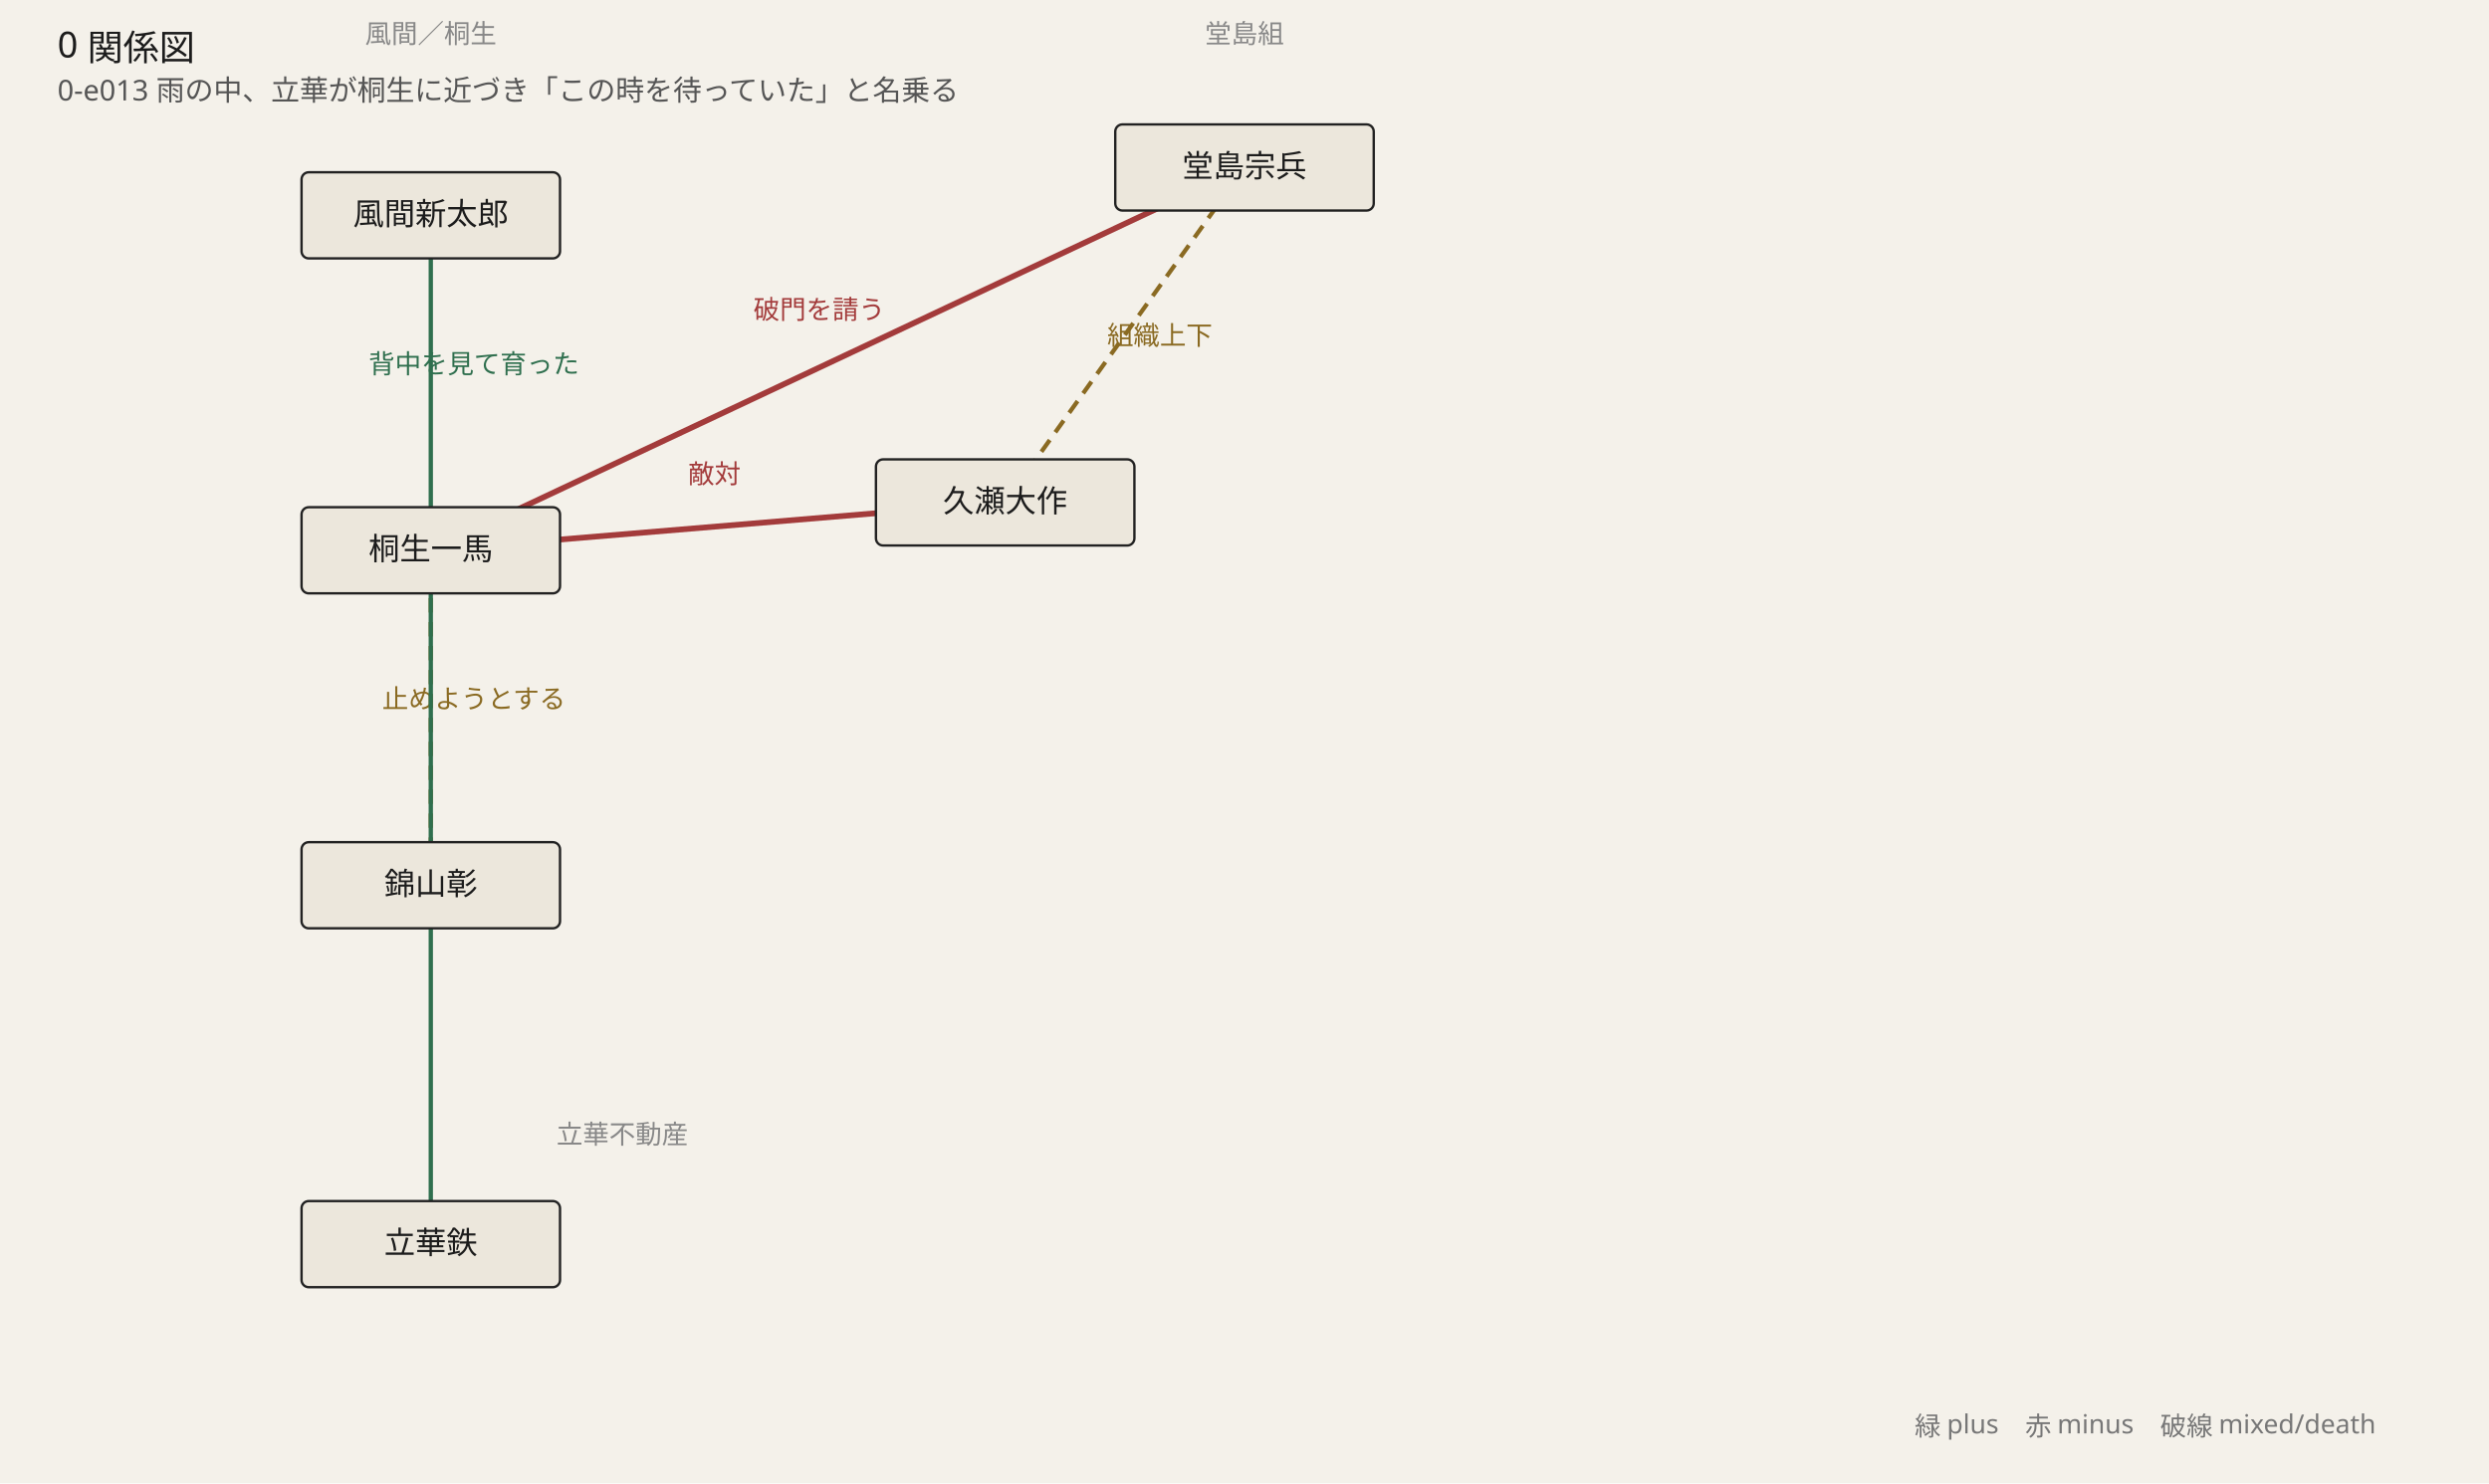
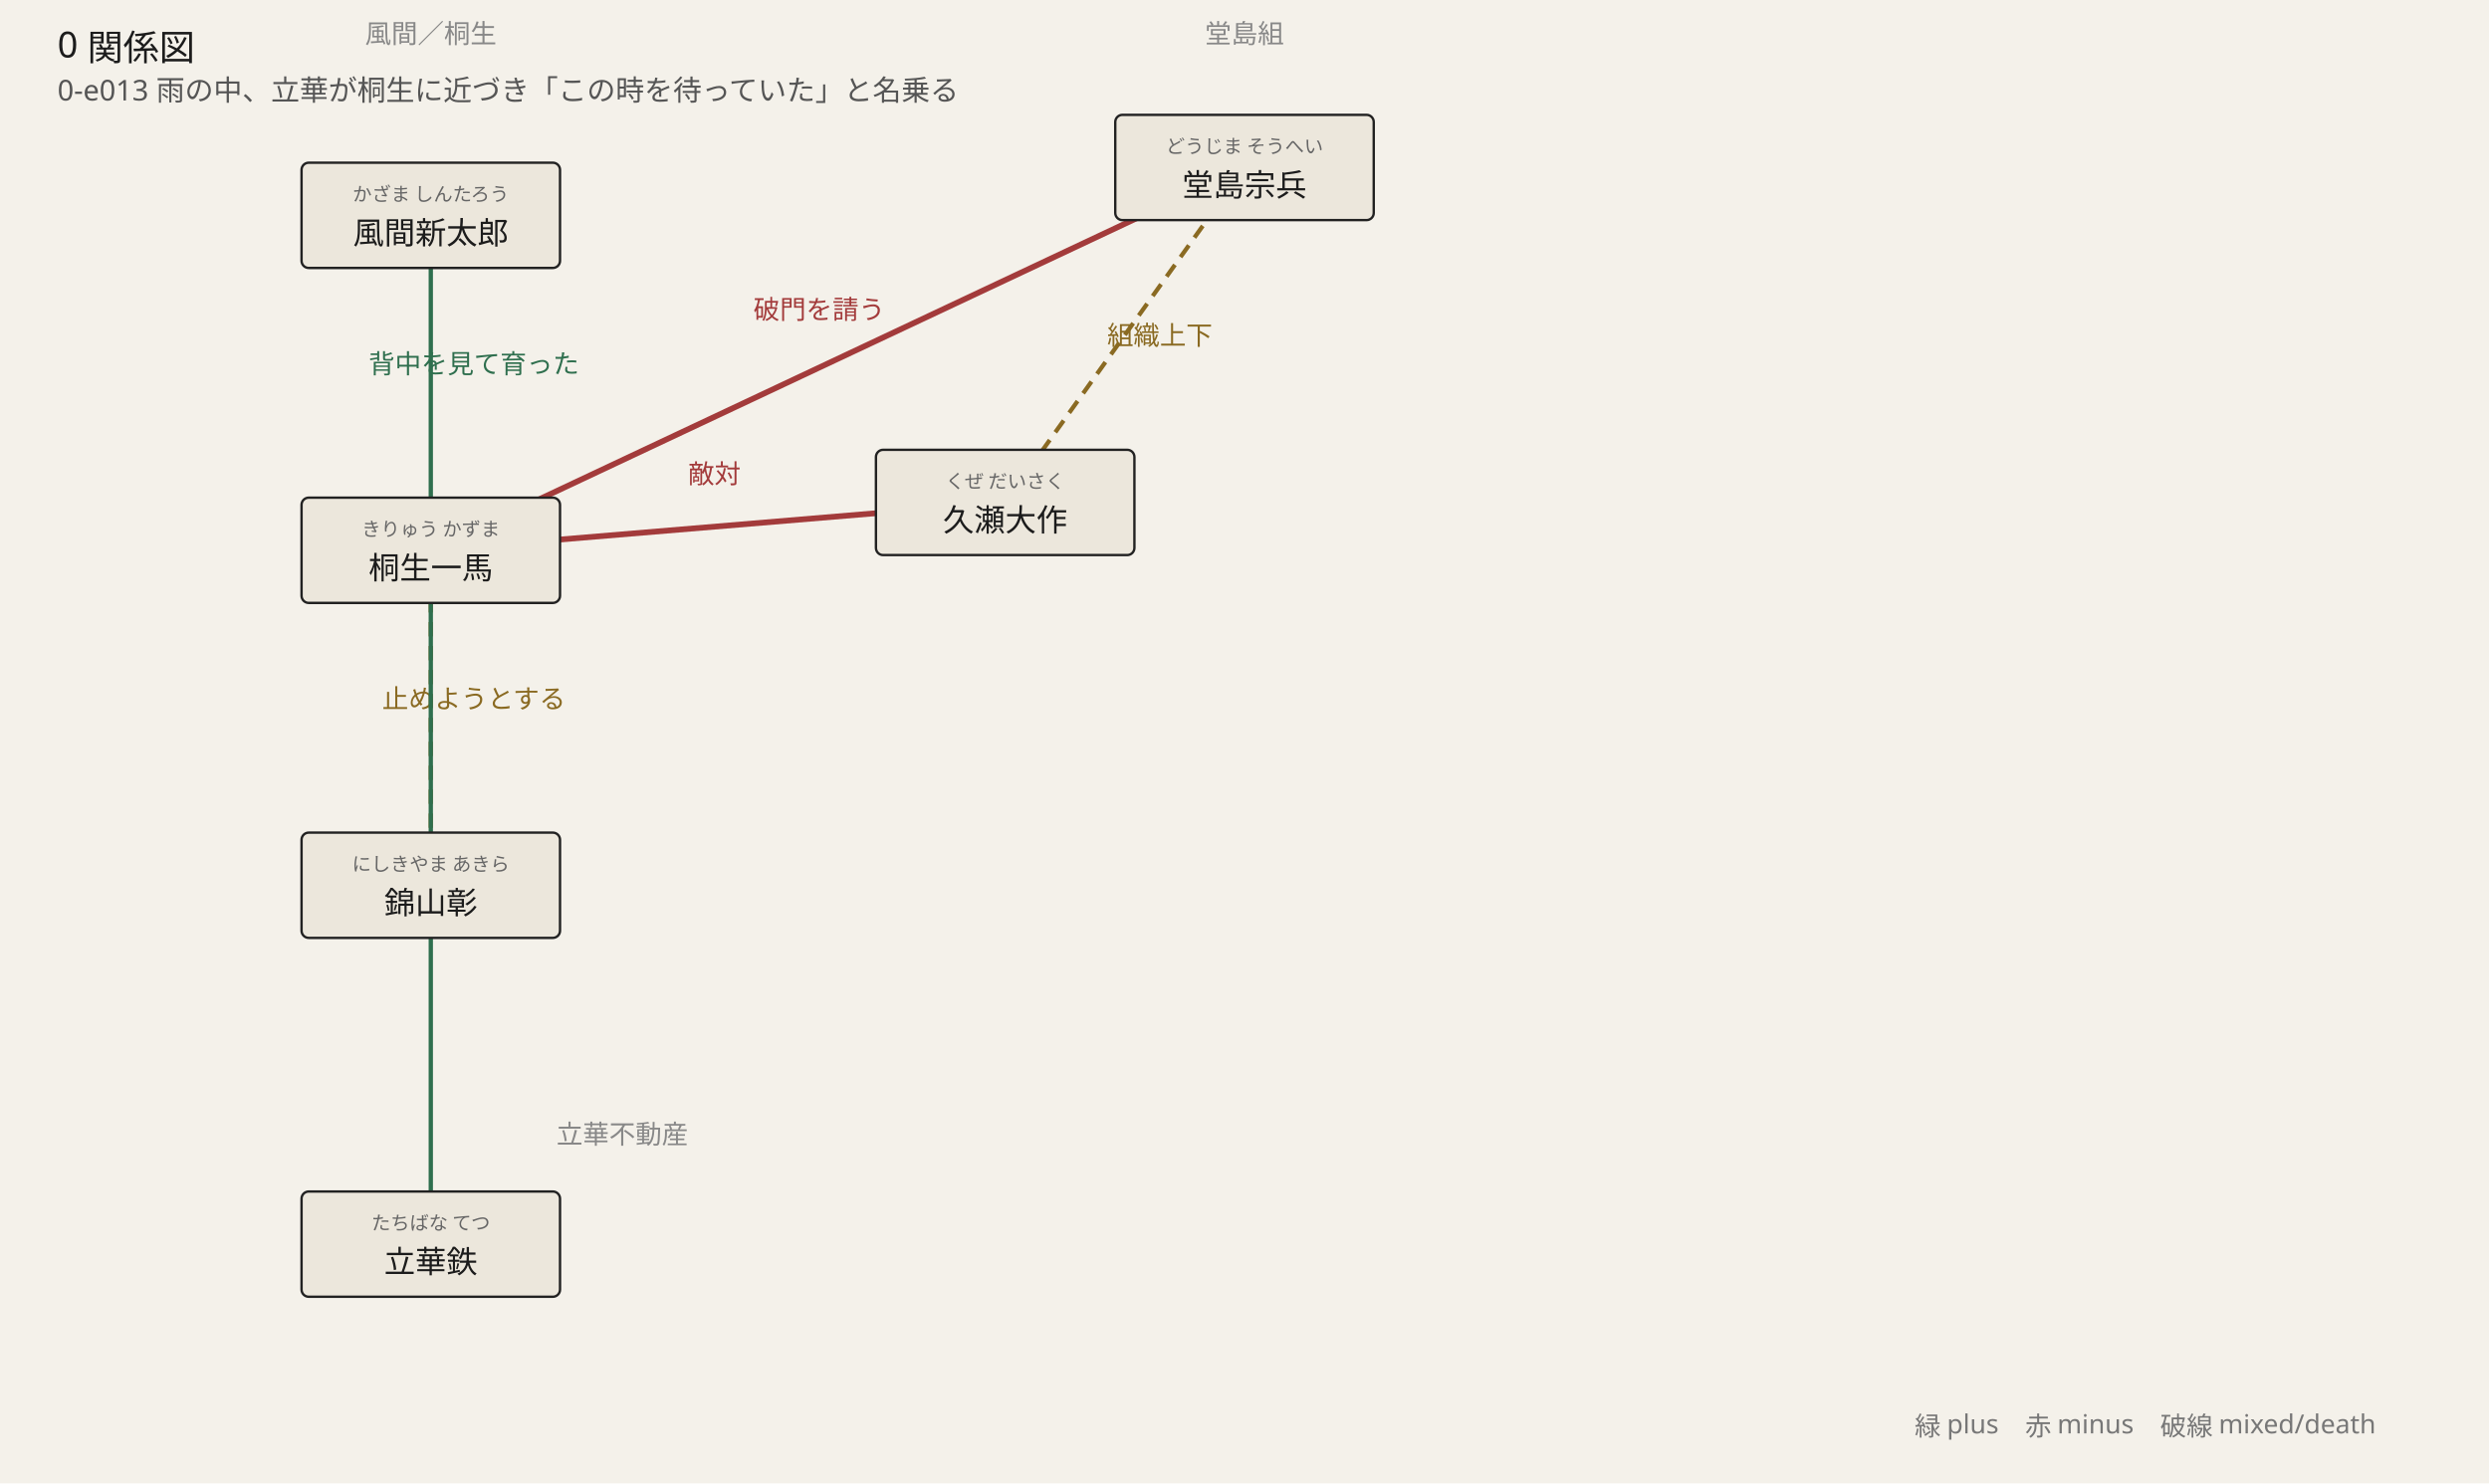
<svg xmlns="http://www.w3.org/2000/svg" viewBox="0 0 1040 620" width="1040" height="620">
  <rect width="1040" height="620" fill="#f4f1ea" />
  <text x="24" y="24" font-family="Yu Gothic, Meiryo, sans-serif" font-size="15" fill="#1c1c1c">0 関係図</text>
  <text x="24" y="42" font-family="Yu Gothic, Meiryo, sans-serif" font-size="12" fill="#555">0-e013  雨の中、立華が桐生に近づき「この時を待っていた」と名乗る</text>
  <text x="180" y="18" text-anchor="middle" font-family="Yu Gothic, Meiryo, sans-serif" font-size="11" fill="#888">風間／桐生</text>
  <text x="520" y="18" text-anchor="middle" font-family="Yu Gothic, Meiryo, sans-serif" font-size="11" fill="#888">堂島組</text>
  <text x="260" y="478" text-anchor="middle" font-family="Yu Gothic, Meiryo, sans-serif" font-size="11" fill="#888">立華不動産</text>
  <line x1="180" y1="230" x2="180" y2="370" stroke="#8a6a22" stroke-width="1.8" stroke-dasharray="6 4" />
  <text x="198.0" y="296.0" text-anchor="middle" font-family="Yu Gothic, Meiryo, sans-serif" font-size="11" fill="#8a6a22">止めようとする</text>
  <line x1="180" y1="230" x2="420" y2="210" stroke="#a33b3b" stroke-width="2.4" />
  <text x="298.5" y="202.0" text-anchor="middle" font-family="Yu Gothic, Meiryo, sans-serif" font-size="11" fill="#a33b3b">敵対</text>
  <line x1="520" y1="70" x2="420" y2="210" stroke="#8a6a22" stroke-width="1.8" stroke-dasharray="6 4" />
  <text x="484.6" y="144.1" text-anchor="middle" font-family="Yu Gothic, Meiryo, sans-serif" font-size="11" fill="#8a6a22">組織上下</text>
  <line x1="180" y1="90" x2="180" y2="230" stroke="#2f6f4e" stroke-width="1.8" />
  <text x="198.0" y="156.0" text-anchor="middle" font-family="Yu Gothic, Meiryo, sans-serif" font-size="11" fill="#2f6f4e">背中を見て育った</text>
  <line x1="520" y1="70" x2="180" y2="230" stroke="#a33b3b" stroke-width="2.4" />
  <text x="342.3" y="133.3" text-anchor="middle" font-family="Yu Gothic, Meiryo, sans-serif" font-size="11" fill="#a33b3b">破門を請う</text>
  <line x1="180" y1="230" x2="180" y2="520" stroke="#2f6f4e" stroke-width="1.8" />
  <text x="198.0" y="371.0" text-anchor="middle" font-family="Yu Gothic, Meiryo, sans-serif" font-size="11" fill="#2f6f4e">接触</text>
-   <rect x="466" y="52" width="108" height="36" rx="3" fill="#ece7dc" stroke="#222" />
-   <text x="520" y="74" text-anchor="middle" font-family="Yu Gothic, Meiryo, sans-serif" font-size="13" fill="#1c1c1c">堂島宗兵</text>
-   <rect x="126" y="72" width="108" height="36" rx="3" fill="#ece7dc" stroke="#222" />
-   <text x="180" y="94" text-anchor="middle" font-family="Yu Gothic, Meiryo, sans-serif" font-size="13" fill="#1c1c1c">風間新太郎</text>
-   <rect x="366" y="192" width="108" height="36" rx="3" fill="#ece7dc" stroke="#222" />
-   <text x="420" y="214" text-anchor="middle" font-family="Yu Gothic, Meiryo, sans-serif" font-size="13" fill="#1c1c1c">久瀬大作</text>
-   <rect x="126" y="212" width="108" height="36" rx="3" fill="#ece7dc" stroke="#222" />
-   <text x="180" y="234" text-anchor="middle" font-family="Yu Gothic, Meiryo, sans-serif" font-size="13" fill="#1c1c1c">桐生一馬</text>
-   <rect x="126" y="352" width="108" height="36" rx="3" fill="#ece7dc" stroke="#222" />
-   <text x="180" y="374" text-anchor="middle" font-family="Yu Gothic, Meiryo, sans-serif" font-size="13" fill="#1c1c1c">錦山彰</text>
-   <rect x="126" y="502" width="108" height="36" rx="3" fill="#ece7dc" stroke="#222" />
-   <text x="180" y="524" text-anchor="middle" font-family="Yu Gothic, Meiryo, sans-serif" font-size="13" fill="#1c1c1c">立華鉄</text>
+   <rect x="466" y="48" width="108" height="44" rx="3" fill="#ece7dc" stroke="#222" />
+   <text x="520" y="64" text-anchor="middle" font-family="Yu Gothic, Meiryo, sans-serif" font-size="8" fill="#666">どうじま そうへい</text>
+   <text x="520" y="82" text-anchor="middle" font-family="Yu Gothic, Meiryo, sans-serif" font-size="13" fill="#1c1c1c">堂島宗兵</text>
+   <rect x="126" y="68" width="108" height="44" rx="3" fill="#ece7dc" stroke="#222" />
+   <text x="180" y="84" text-anchor="middle" font-family="Yu Gothic, Meiryo, sans-serif" font-size="8" fill="#666">かざま しんたろう</text>
+   <text x="180" y="102" text-anchor="middle" font-family="Yu Gothic, Meiryo, sans-serif" font-size="13" fill="#1c1c1c">風間新太郎</text>
+   <rect x="366" y="188" width="108" height="44" rx="3" fill="#ece7dc" stroke="#222" />
+   <text x="420" y="204" text-anchor="middle" font-family="Yu Gothic, Meiryo, sans-serif" font-size="8" fill="#666">くぜ だいさく</text>
+   <text x="420" y="222" text-anchor="middle" font-family="Yu Gothic, Meiryo, sans-serif" font-size="13" fill="#1c1c1c">久瀬大作</text>
+   <rect x="126" y="208" width="108" height="44" rx="3" fill="#ece7dc" stroke="#222" />
+   <text x="180" y="224" text-anchor="middle" font-family="Yu Gothic, Meiryo, sans-serif" font-size="8" fill="#666">きりゅう かずま</text>
+   <text x="180" y="242" text-anchor="middle" font-family="Yu Gothic, Meiryo, sans-serif" font-size="13" fill="#1c1c1c">桐生一馬</text>
+   <rect x="126" y="348" width="108" height="44" rx="3" fill="#ece7dc" stroke="#222" />
+   <text x="180" y="364" text-anchor="middle" font-family="Yu Gothic, Meiryo, sans-serif" font-size="8" fill="#666">にしきやま あきら</text>
+   <text x="180" y="382" text-anchor="middle" font-family="Yu Gothic, Meiryo, sans-serif" font-size="13" fill="#1c1c1c">錦山彰</text>
+   <rect x="126" y="498" width="108" height="44" rx="3" fill="#ece7dc" stroke="#222" />
+   <text x="180" y="514" text-anchor="middle" font-family="Yu Gothic, Meiryo, sans-serif" font-size="8" fill="#666">たちばな てつ</text>
+   <text x="180" y="532" text-anchor="middle" font-family="Yu Gothic, Meiryo, sans-serif" font-size="13" fill="#1c1c1c">立華鉄</text>
  <text x="800" y="600" font-family="Yu Gothic, Meiryo, sans-serif" font-size="11" fill="#777">緑 plus　赤 minus　破線 mixed/death</text>
</svg>
